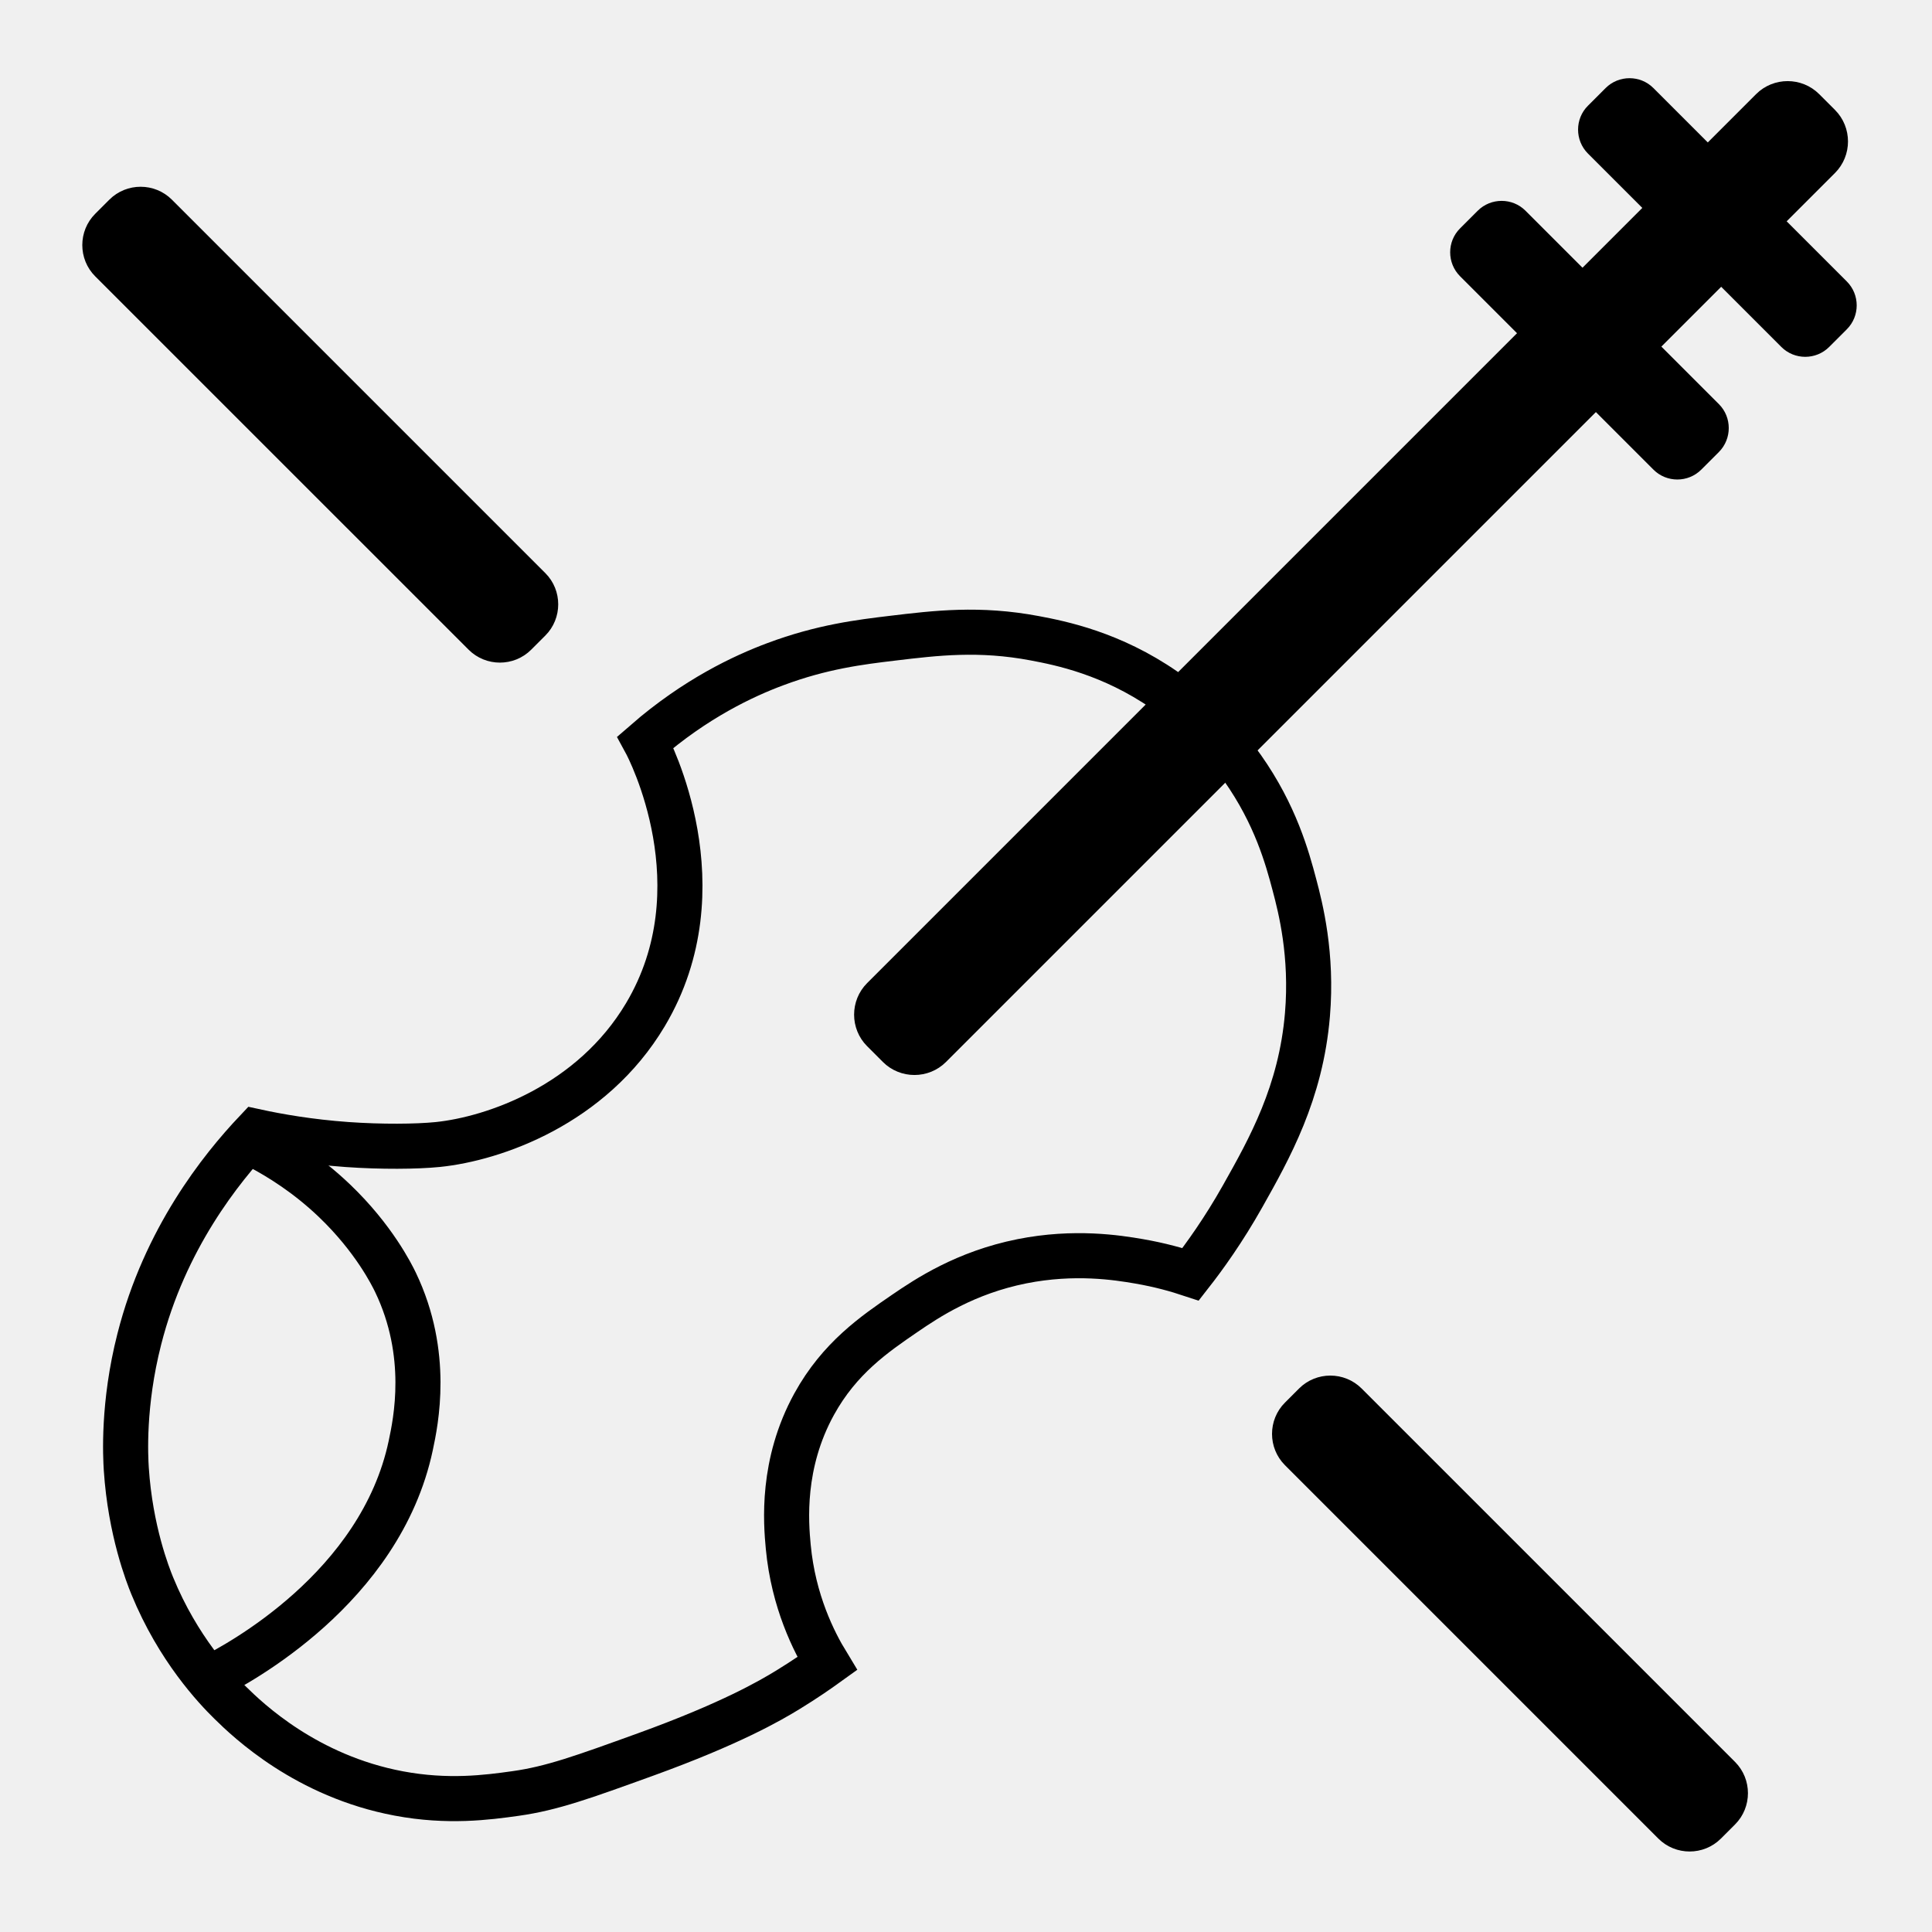
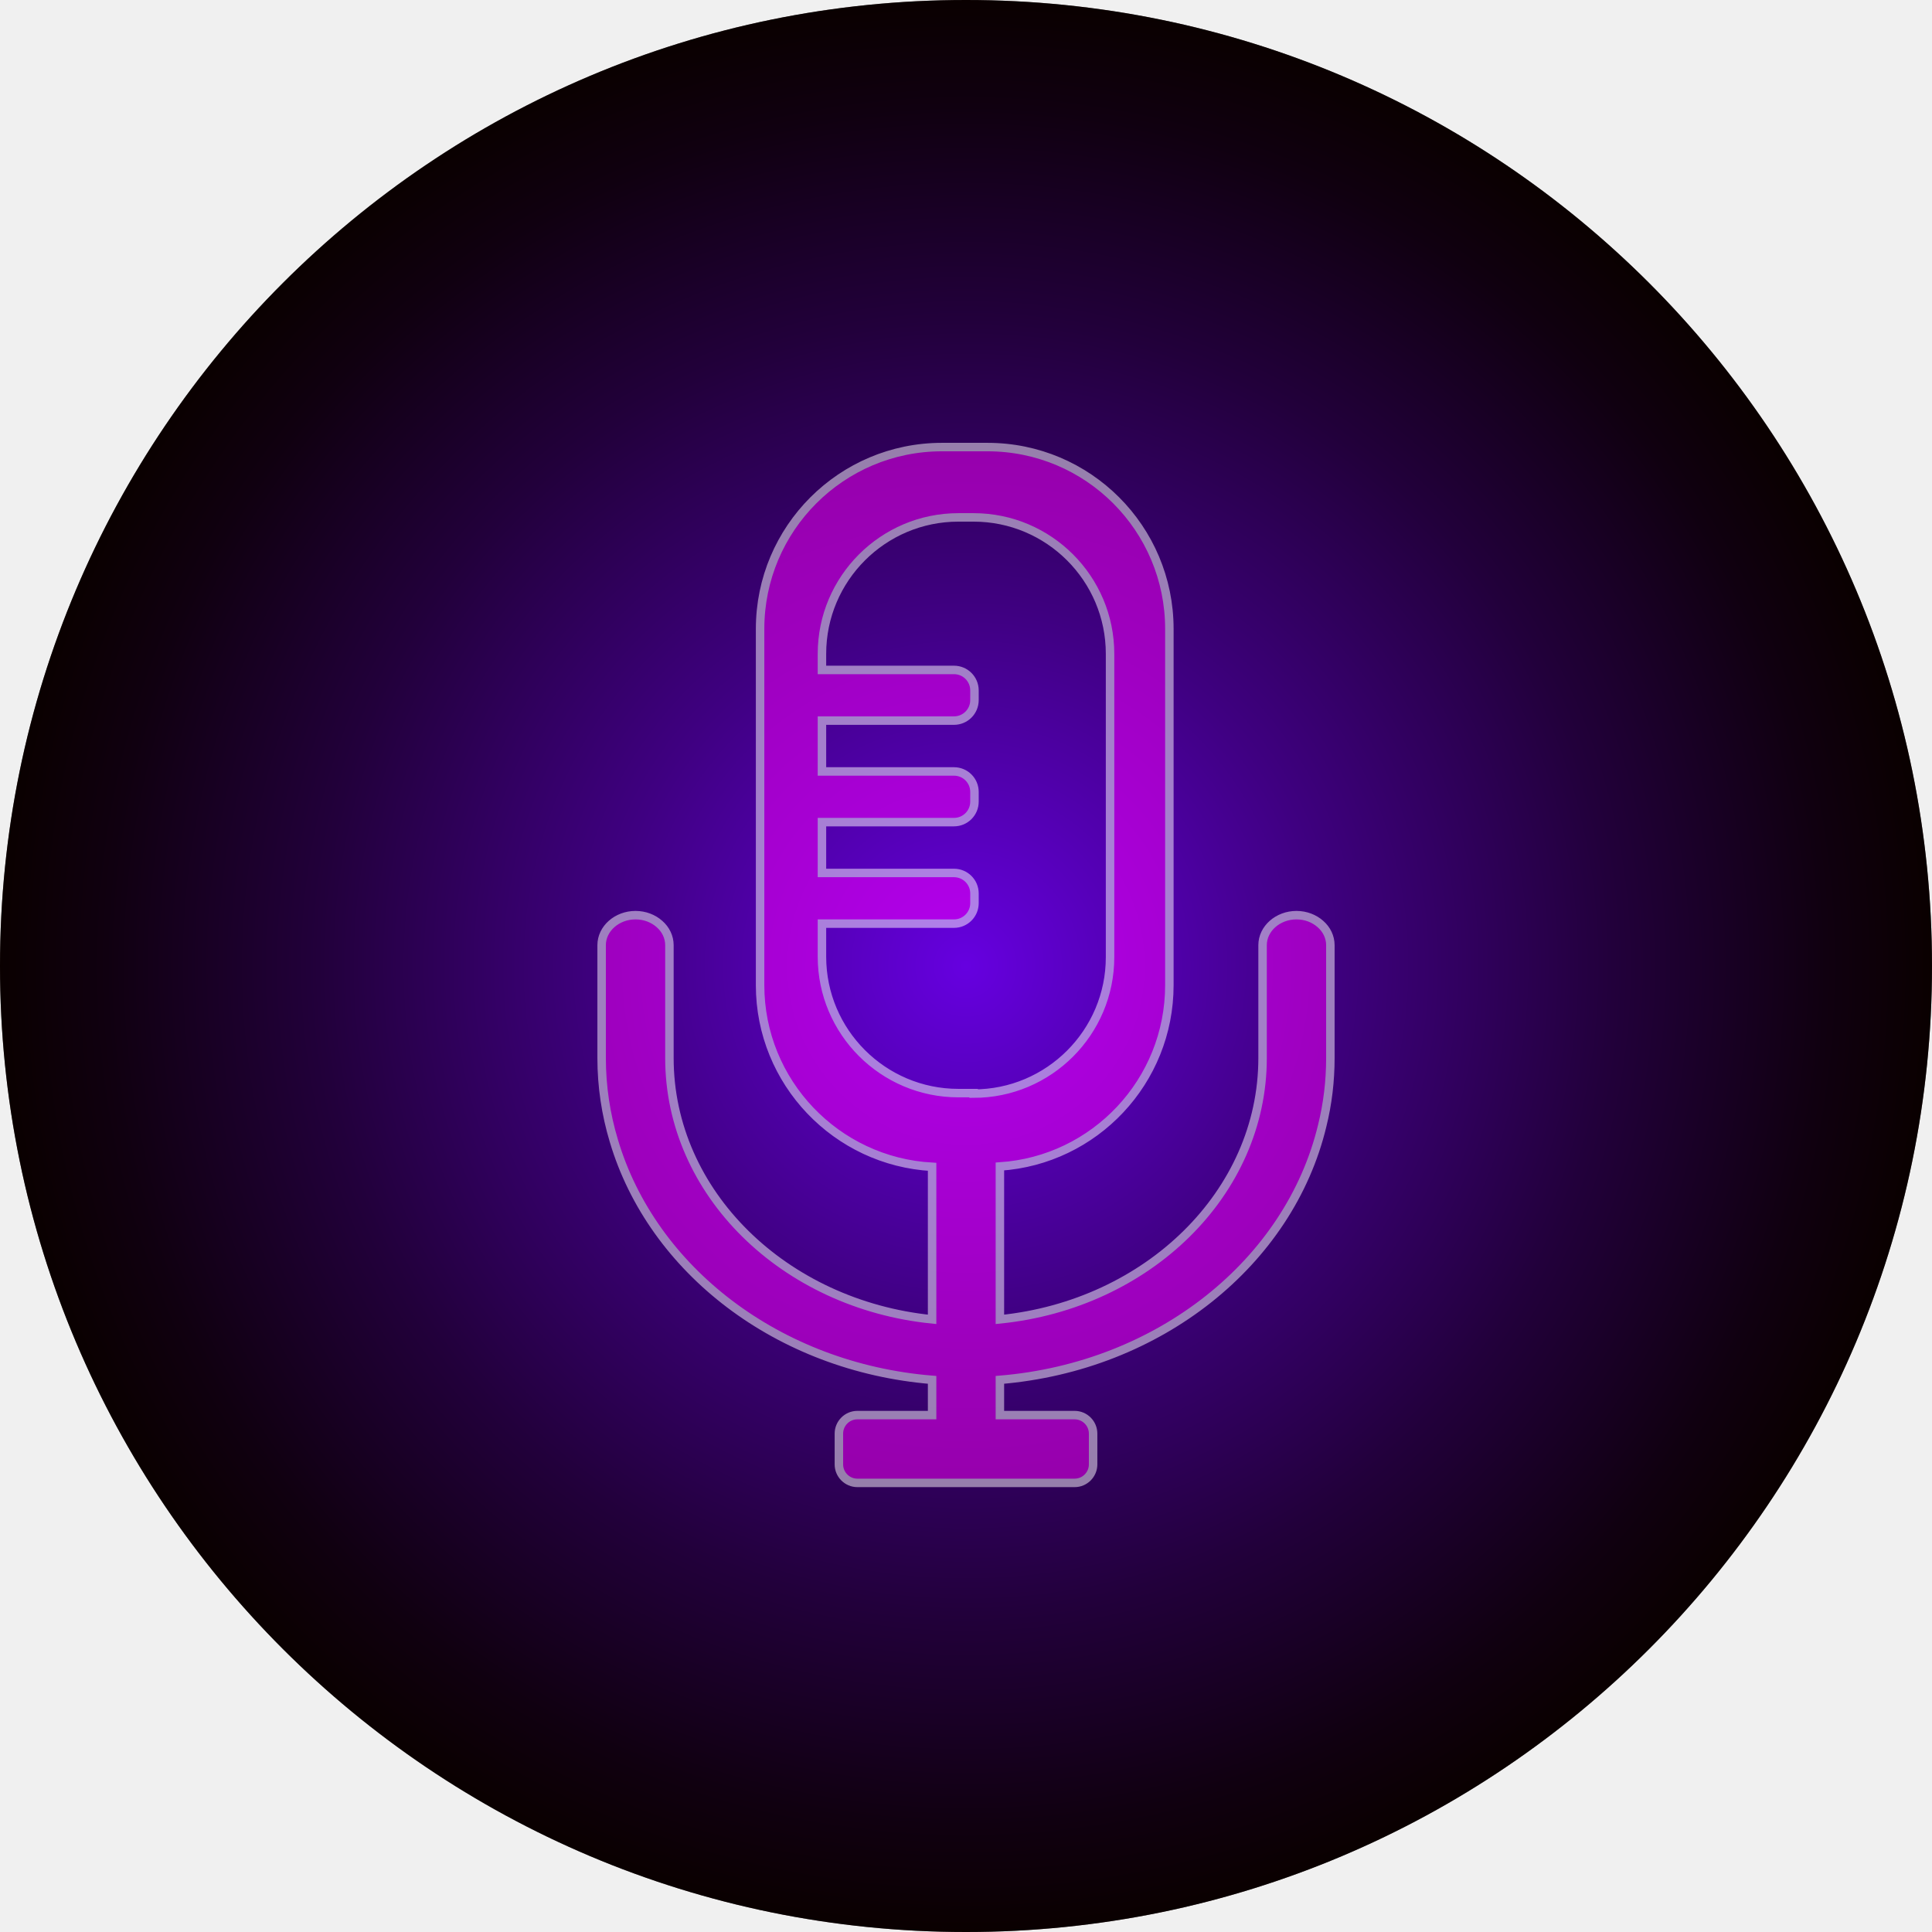
- <svg xmlns="http://www.w3.org/2000/svg" version="1.1" id="Layer_1" x="0px" y="0px" viewBox="0 0 300 300" style="enable-background:new 0 0 300 300;" xml:space="preserve">
-   <style type="text/css">
- 	.st0{fill:none;stroke:#000000;stroke-width:7;stroke-miterlimit:10;}
- 	.st1{stroke:#000000;stroke-miterlimit:10;}
- </style>
-   <path class="st0" d="M39.75,175.7c3.46,0.75,8.29,1.6,14.11,2.02c5.35,0.38,10.84,0.33,14.11,0c8.71-0.89,23.9-6.13,32.25-20.16  c11.76-19.76,0.59-41.25,0-42.33c7.77-6.76,15.25-10.26,20.16-12.09c7.26-2.72,13.22-3.44,18.14-4.03c6.82-0.82,13.53-1.63,22.17,0  c4.02,0.76,11.89,2.33,20.16,8.06c1.95,1.35,7.27,5.26,12.09,12.09c5.12,7.26,6.95,13.95,8.06,18.14c0.96,3.61,2.8,10.84,2.02,20.16  c-1.02,12.13-5.89,20.78-10.08,28.22c-2.94,5.22-5.87,9.29-8.06,12.09c-1.99-0.66-4.73-1.45-8.06-2.02c-3.27-0.56-9.96-1.63-18.14,0  c-8.8,1.76-14.74,5.74-18.14,8.06c-4.75,3.25-10.18,6.97-14.11,14.11c-5.12,9.3-4.39,18.37-4.03,22.17  c0.8,8.5,4.01,14.79,6.05,18.14c-1.43,1.03-3.49,2.46-6.05,4.03c-2.8,1.72-8.97,5.3-22.17,10.08c-9.68,3.5-14.52,5.26-20.16,6.05  c-4.4,0.62-10.53,1.43-18.14,0c-14.35-2.69-23.39-11.34-26.2-14.11c-2.24-2.2-8.08-8.34-12.09-18.14c-0.67-1.64-3.4-8.54-4.03-18.14  c-0.12-1.91-0.57-10.02,2.02-20.16C25.58,192.38,34.28,181.49,39.75,175.7z" />
-   <path class="st0" d="M40.1,178c3.2,1.67,7.55,4.35,11.84,8.45c6.11,5.84,8.91,11.51,9.47,12.67c5.37,11.19,3.15,21.66,2.37,25.34  c-4.7,22.19-27.01,33.98-30.77,35.9" />
-   <path class="st1" d="M284.58,17.42l-2.45-2.45c-2.5-2.5-6.59-2.5-9.09,0L135,153.01c-2.5,2.5-2.5,6.59,0,9.09l2.45,2.45  c2.5,2.5,6.59,2.5,9.09,0L284.58,26.51C287.08,24.01,287.08,19.92,284.58,17.42z" />
-   <path class="st1" d="M84.32,98.34l-2.19,2.19c-2.48,2.48-6.53,2.48-9.01,0L15.14,42.56c-2.48-2.48-2.48-6.53,0-9.01l2.19-2.19  c2.48-2.48,6.53-2.48,9.01,0l57.98,57.98C86.8,91.81,86.8,95.87,84.32,98.34z" />
-   <path class="st1" d="M269.06,282.95l-2.19,2.19c-2.48,2.48-6.53,2.48-9.01,0l-57.98-57.98c-2.48-2.48-2.48-6.53,0-9.01l2.19-2.19  c2.48-2.48,6.53-2.48,9.01,0l57.98,57.98C271.54,276.42,271.54,280.47,269.06,282.95z" />
-   <path class="st1" d="M266.56,69.83l-2.74,2.74c-1.85,1.85-4.88,1.85-6.72,0l-30.03-30.03c-1.85-1.85-1.85-4.88,0-6.72l2.74-2.74  c1.85-1.85,4.88-1.85,6.72,0l30.03,30.03C268.4,64.95,268.4,67.98,266.56,69.83z" />
-   <path class="st1" d="M286.42,50.78l-2.74,2.74c-1.85,1.85-4.88,1.85-6.72,0l-30.03-30.03c-1.85-1.85-1.85-4.88,0-6.72l2.74-2.74  c1.85-1.85,4.88-1.85,6.72,0l30.03,30.03C288.27,45.91,288.27,48.93,286.42,50.78z" />
+ <svg xmlns="http://www.w3.org/2000/svg" id="Layer_1" data-name="Layer 1" viewBox="0 0 114 114">
+   <defs>
+     <style>
+       .cls-1 {
+         fill: #f0f;
+         stroke: #fff;
+         stroke-miterlimit: 10;
+         stroke-width: .5px;
+       }
+ 
+       .cls-2, .cls-3 {
+         fill: url(#radial-gradient);
+       }
+ 
+       .cls-3 {
+         opacity: .5;
+       }
+     </style>
+     <radialGradient id="radial-gradient" cx="57" cy="57" fx="57" fy="57" r="57" gradientUnits="userSpaceOnUse">
+       <stop offset="0" stop-color="#6600e0" />
+       <stop offset=".37" stop-color="#3f0081" />
+       <stop offset=".67" stop-color="#22003b" />
+       <stop offset=".89" stop-color="#100010" />
+       <stop offset="1" stop-color="#0a0000" />
+     </radialGradient>
+   </defs>
+   <rect class="cls-2" x="0" y="0" width="114" height="114" rx="57" ry="57" />
+   <path class="cls-1" d="m77.91,54.52c-.36-.32-.86-.52-1.41-.52-1.1,0-2,.8-2,1.77v6.66c0,7.97-6.78,14.54-15.5,15.42v-9.02c5.59-.37,10-5.02,10-10.7v-21.02c0-5.93-4.8-10.73-10.73-10.73h-2.69c-5.92,0-10.73,4.8-10.73,10.73v21.02c0,5.73,4.5,10.41,10.15,10.72v9c-8.72-.88-15.5-7.45-15.5-15.42v-6.66c0-.48-.22-.93-.59-1.25-.36-.32-.86-.52-1.41-.52-1.1,0-2,.8-2,1.77v6.66c0,1.68.25,3.32.72,4.88,2.26,7.62,9.7,13.37,18.78,14.11v2.08h-4.41c-.6,0-1.09.49-1.09,1.09v1.82c0,.6.49,1.09,1.09,1.09h12.82c.6,0,1.09-.49,1.09-1.09v-1.82c0-.6-.49-1.09-1.09-1.09h-4.41v-2.08c9.43-.78,17.09-6.95,19.02-15,.32-1.29.48-2.63.48-3.99v-6.66c0-.48-.22-.93-.59-1.25Zm-20.46,9.98h-.9c-4.44,0-8.05-3.61-8.05-8.05v-1.95h7.79c.67,0,1.21-.54,1.21-1.21v-.57c0-.67-.54-1.21-1.21-1.21h-7.79v-3h7.79c.67,0,1.21-.54,1.21-1.21v-.57c0-.67-.54-1.21-1.21-1.21h-7.79v-3h7.79c.67,0,1.21-.54,1.21-1.21v-.57c0-.67-.54-1.21-1.21-1.21h-7.79v-.95c0-4.44,3.61-8.05,8.05-8.05h.9c4.44,0,8.05,3.61,8.05,8.05v17.9c0,4.44-3.61,8.05-8.05,8.05Z" />
+   <rect class="cls-3" x="0" y="0" width="114" height="114" rx="57" ry="57" />
</svg>
